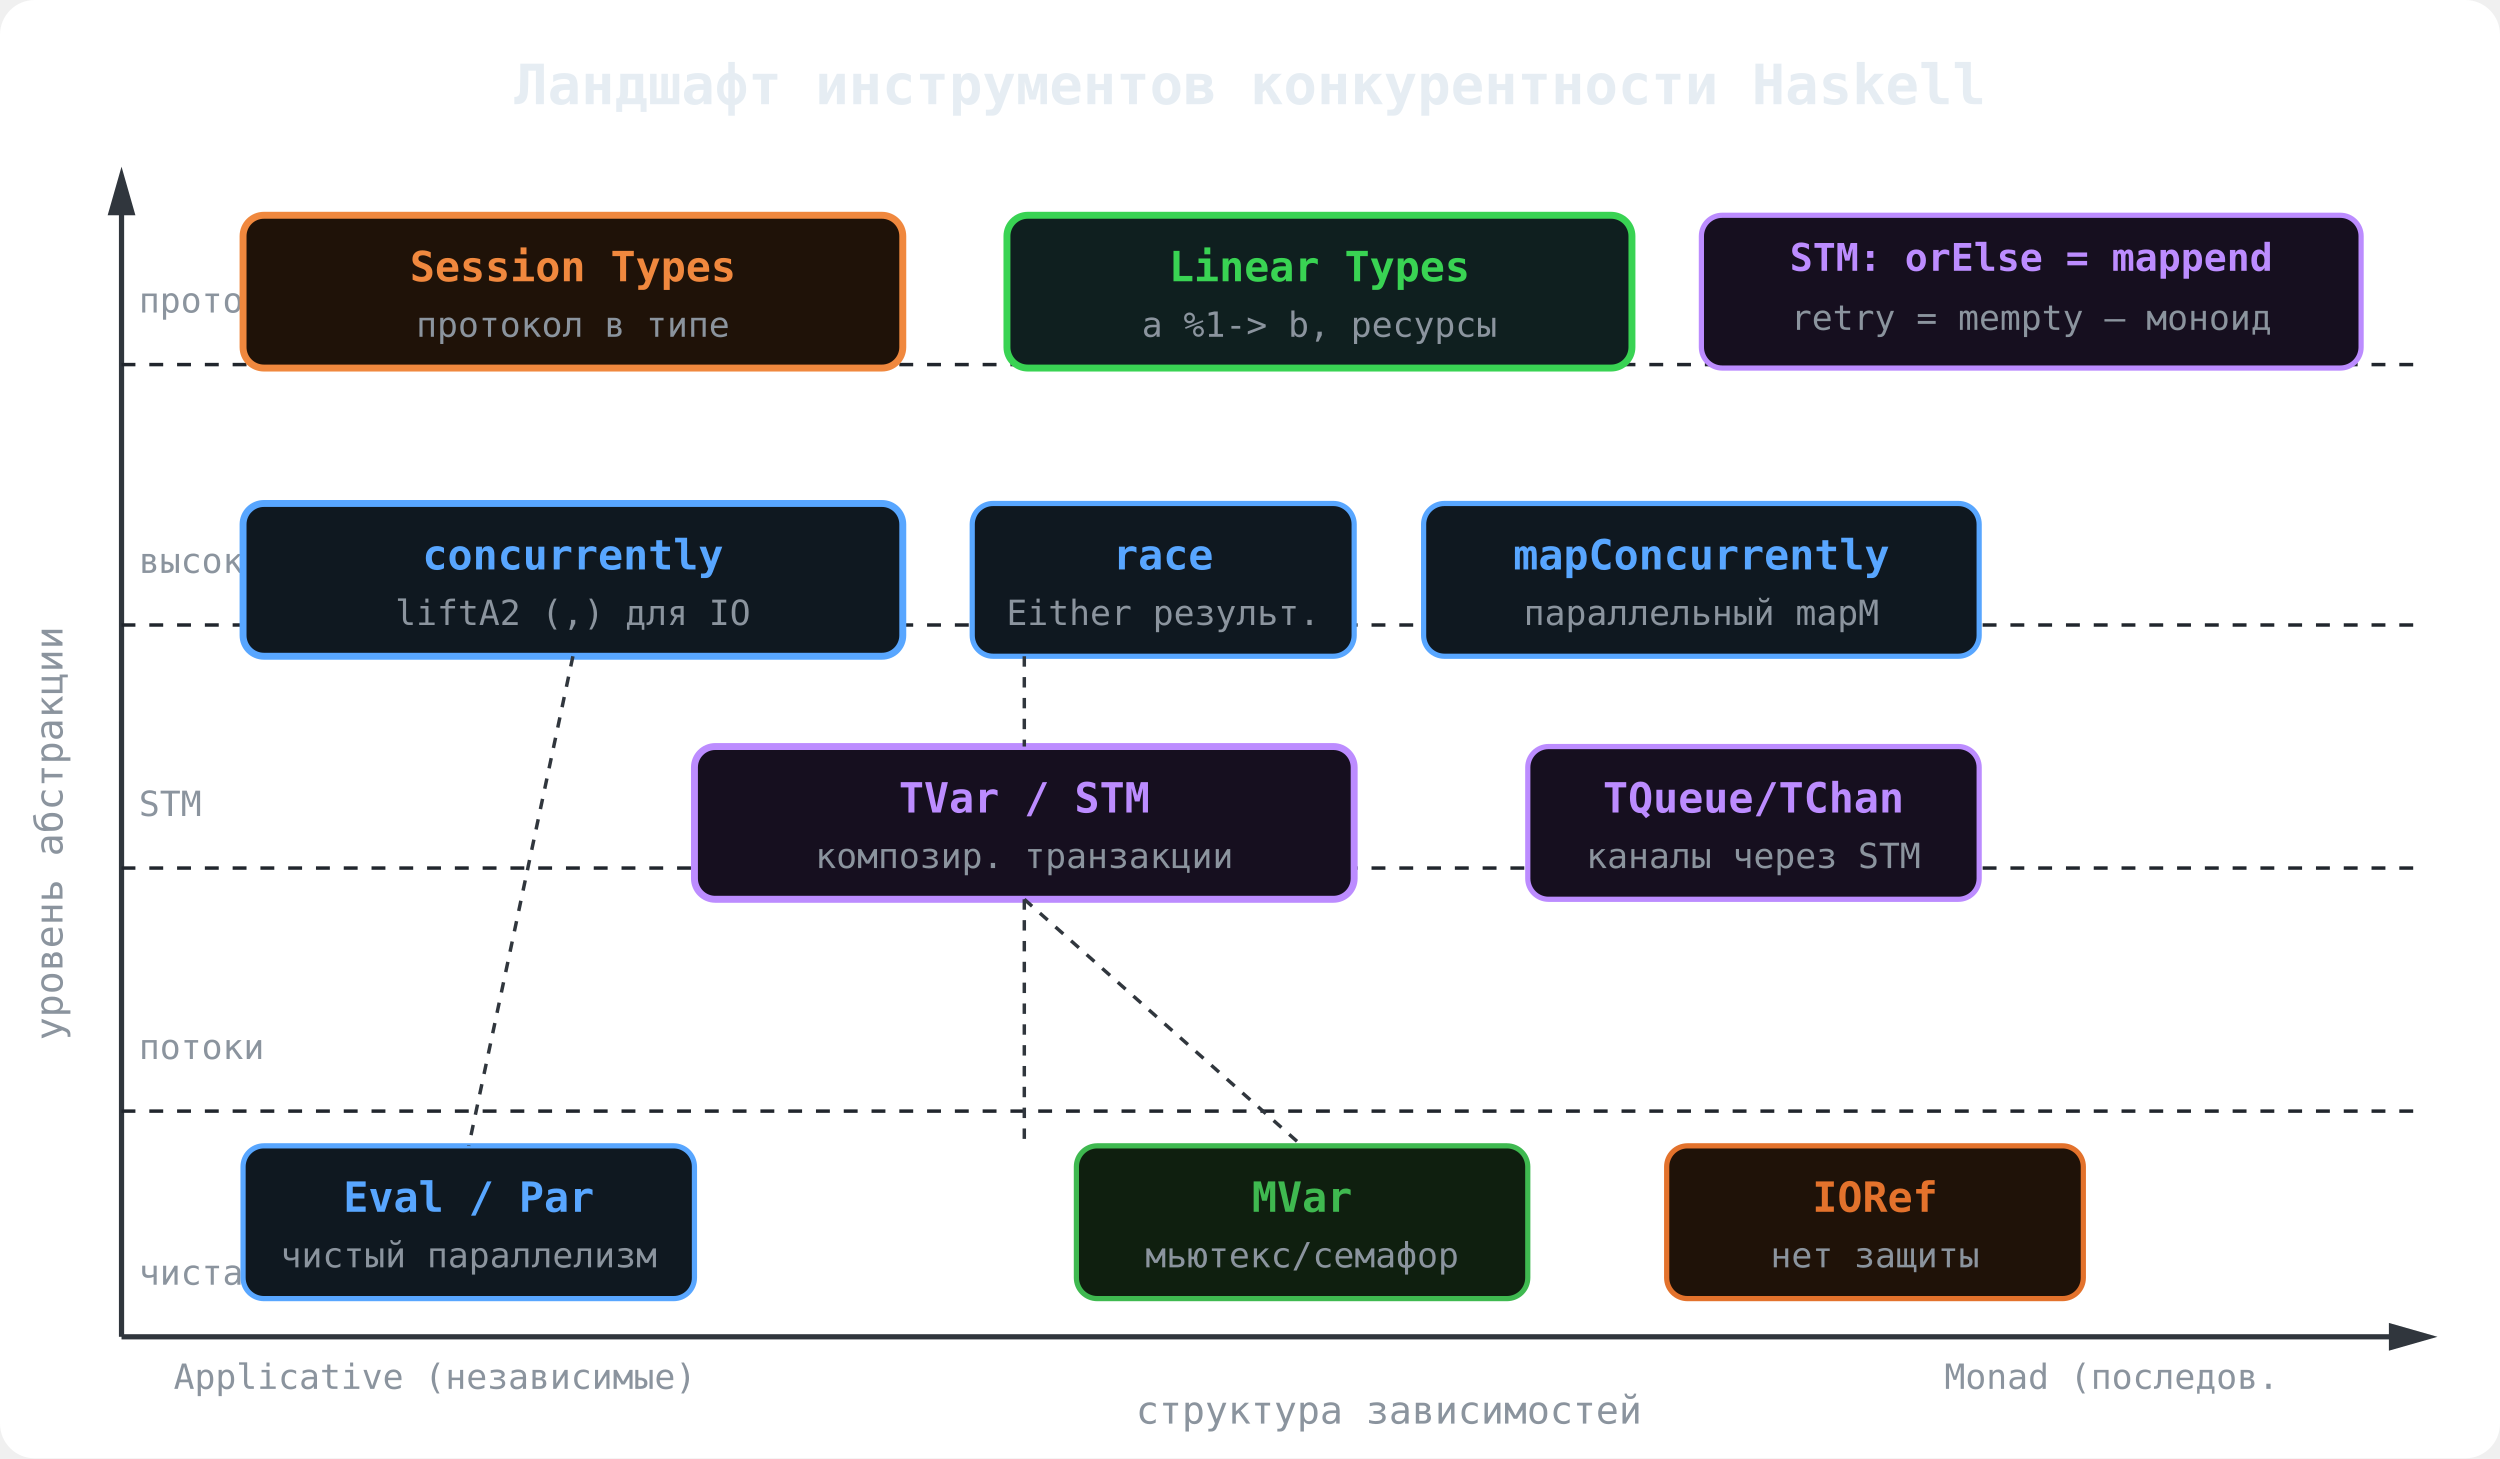
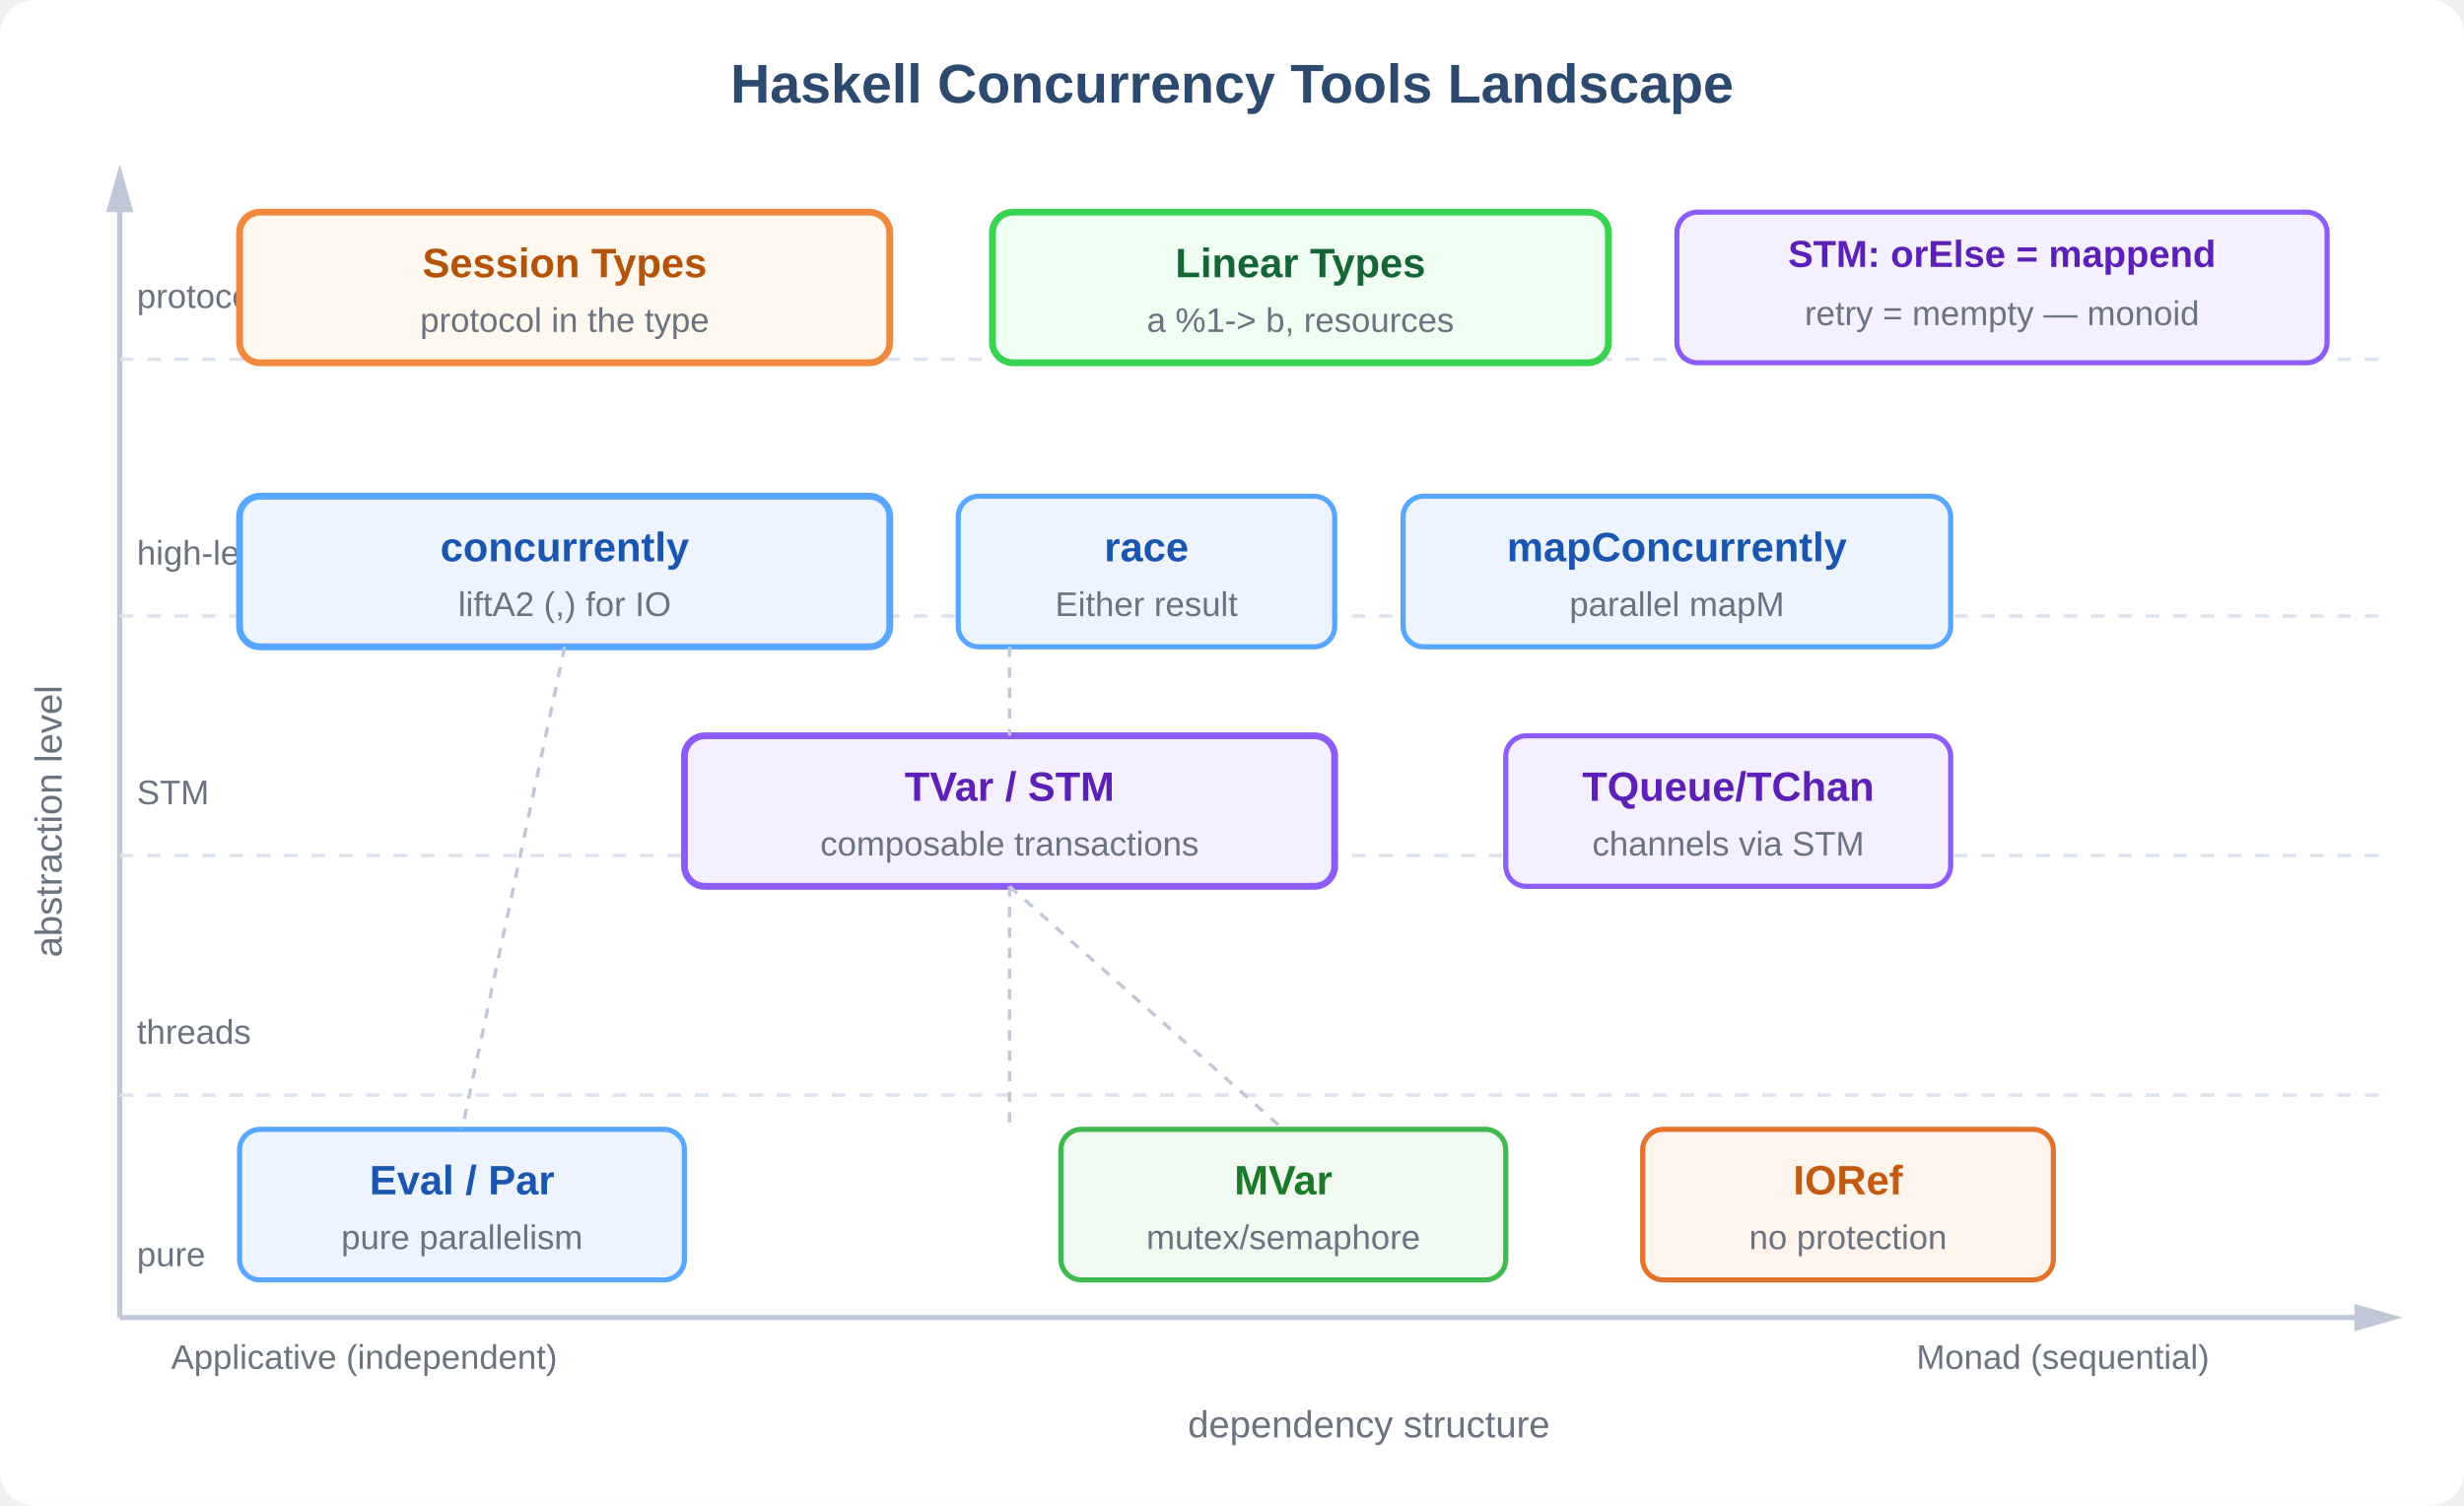
- <svg xmlns="http://www.w3.org/2000/svg" viewBox="0 0 720 420" font-family="monospace" font-size="13">
-   <rect width="720" height="420" fill="#ffffff" rx="10" />
-   <text x="360" y="30" fill="#e6edf3" font-size="16" font-weight="bold" text-anchor="middle">Ландшафт инструментов конкурентности Haskell</text>
-   <text x="18" y="240" fill="#8b949e" font-size="11" text-anchor="middle" transform="rotate(-90,18,240)">уровень абстракции</text>
-   <line x1="35" y1="55" x2="35" y2="385" stroke="#30363d" stroke-width="1.5" />
-   <polygon points="35,48 31,62 39,62" fill="#30363d" />
-   <text x="400" y="410" fill="#8b949e" font-size="11" text-anchor="middle">структура зависимостей</text>
-   <line x1="35" y1="385" x2="695" y2="385" stroke="#30363d" stroke-width="1.5" />
-   <polygon points="702,385 688,381 688,389" fill="#30363d" />
-   <text x="50" y="400" fill="#8b949e" font-size="10">Applicative (независимые)</text>
-   <text x="560" y="400" fill="#8b949e" font-size="10">Monad (последов.</text>
-   <text x="40" y="90" fill="#8b949e" font-size="10">протоколы</text>
-   <text x="40" y="165" fill="#8b949e" font-size="10">высокоур.</text>
-   <text x="40" y="235" fill="#8b949e" font-size="10">STM</text>
-   <text x="40" y="305" fill="#8b949e" font-size="10">потоки</text>
-   <text x="40" y="370" fill="#8b949e" font-size="10">чистая</text>
-   <line x1="35" y1="105" x2="695" y2="105" stroke="#21262d" stroke-width="1" stroke-dasharray="4,4" />
-   <line x1="35" y1="180" x2="695" y2="180" stroke="#21262d" stroke-width="1" stroke-dasharray="4,4" />
-   <line x1="35" y1="250" x2="695" y2="250" stroke="#21262d" stroke-width="1" stroke-dasharray="4,4" />
-   <line x1="35" y1="320" x2="695" y2="320" stroke="#21262d" stroke-width="1" stroke-dasharray="4,4" />
-   <rect x="480" y="330" width="120" height="44" rx="6" fill="#1f1208" stroke="#e3722c" stroke-width="1.5" />
-   <text x="540" y="349" fill="#e3722c" font-size="12" font-weight="bold" text-anchor="middle">IORef</text>
-   <text x="540" y="365" fill="#8b949e" font-size="10" text-anchor="middle">нет защиты</text>
-   <rect x="310" y="330" width="130" height="44" rx="6" fill="#0f1f0f" stroke="#3fb950" stroke-width="1.5" />
-   <text x="375" y="349" fill="#3fb950" font-size="12" font-weight="bold" text-anchor="middle">MVar</text>
-   <text x="375" y="365" fill="#8b949e" font-size="10" text-anchor="middle">мьютекс/семафор</text>
-   <rect x="70" y="330" width="130" height="44" rx="6" fill="#0f1820" stroke="#58a6ff" stroke-width="1.5" />
-   <text x="135" y="349" fill="#58a6ff" font-size="12" font-weight="bold" text-anchor="middle">Eval / Par</text>
-   <text x="135" y="365" fill="#8b949e" font-size="10" text-anchor="middle">чистый параллелизм</text>
-   <rect x="200" y="215" width="190" height="44" rx="6" fill="#160f1f" stroke="#bc8cff" stroke-width="2" />
-   <text x="295" y="234" fill="#bc8cff" font-size="12" font-weight="bold" text-anchor="middle">TVar / STM</text>
-   <text x="295" y="250" fill="#8b949e" font-size="10" text-anchor="middle">композир. транзакции</text>
-   <rect x="440" y="215" width="130" height="44" rx="6" fill="#160f1f" stroke="#bc8cff" stroke-width="1.5" />
-   <text x="505" y="234" fill="#bc8cff" font-size="12" font-weight="bold" text-anchor="middle">TQueue/TChan</text>
-   <text x="505" y="250" fill="#8b949e" font-size="10" text-anchor="middle">каналы через STM</text>
-   <rect x="70" y="145" width="190" height="44" rx="6" fill="#0f1820" stroke="#58a6ff" stroke-width="2" />
-   <text x="165" y="164" fill="#58a6ff" font-size="12" font-weight="bold" text-anchor="middle">concurrently</text>
-   <text x="165" y="180" fill="#8b949e" font-size="10" text-anchor="middle">liftA2 (,) для IO</text>
-   <rect x="280" y="145" width="110" height="44" rx="6" fill="#0f1820" stroke="#58a6ff" stroke-width="1.5" />
-   <text x="335" y="164" fill="#58a6ff" font-size="12" font-weight="bold" text-anchor="middle">race</text>
-   <text x="335" y="180" fill="#8b949e" font-size="10" text-anchor="middle">Either результ.</text>
-   <rect x="410" y="145" width="160" height="44" rx="6" fill="#0f1820" stroke="#58a6ff" stroke-width="1.5" />
-   <text x="490" y="164" fill="#58a6ff" font-size="12" font-weight="bold" text-anchor="middle">mapConcurrently</text>
-   <text x="490" y="180" fill="#8b949e" font-size="10" text-anchor="middle">параллельный mapM</text>
-   <rect x="70" y="62" width="190" height="44" rx="6" fill="#1f1208" stroke="#f0883e" stroke-width="2" />
-   <text x="165" y="81" fill="#f0883e" font-size="12" font-weight="bold" text-anchor="middle">Session Types</text>
-   <text x="165" y="97" fill="#8b949e" font-size="10" text-anchor="middle">протокол в типе</text>
-   <rect x="290" y="62" width="180" height="44" rx="6" fill="#0f1f1f" stroke="#39d353" stroke-width="2" />
-   <text x="380" y="81" fill="#39d353" font-size="12" font-weight="bold" text-anchor="middle">Linear Types</text>
-   <text x="380" y="97" fill="#8b949e" font-size="10" text-anchor="middle">a %1-&gt; b, ресурсы</text>
-   <rect x="490" y="62" width="190" height="44" rx="6" fill="#160f1f" stroke="#bc8cff" stroke-width="1.5" />
-   <text x="585" y="78" fill="#bc8cff" font-size="11" font-weight="bold" text-anchor="middle">STM: orElse = mappend</text>
-   <text x="585" y="95" fill="#8b949e" font-size="10" text-anchor="middle">retry = mempty — моноид</text>
-   <line x1="295" y1="259" x2="375" y2="330" stroke="#30363d" stroke-width="1" stroke-dasharray="3,3" />
-   <line x1="295" y1="259" x2="295" y2="330" stroke="#30363d" stroke-width="1" stroke-dasharray="3,3" />
-   <line x1="165" y1="189" x2="135" y2="330" stroke="#30363d" stroke-width="1" stroke-dasharray="3,3" />
-   <line x1="295" y1="189" x2="295" y2="215" stroke="#30363d" stroke-width="1" stroke-dasharray="3,3" />
+ <svg xmlns="http://www.w3.org/2000/svg" viewBox="0 0 720 440" font-family="monospace,Arial,sans-serif" font-size="13">
+   <rect width="720" height="440" fill="#ffffff" rx="10" />
+   <text x="360" y="30" fill="#2d4a6e" font-size="16" font-weight="bold" text-anchor="middle">Haskell Concurrency Tools Landscape</text>
+   <text x="18" y="240" fill="#6b7280" font-size="11" text-anchor="middle" transform="rotate(-90,18,240)">abstraction level</text>
+   <line x1="35" y1="55" x2="35" y2="385" stroke="#c0c8d8" stroke-width="1.5" />
+   <polygon points="35,48 31,62 39,62" fill="#c0c8d8" />
+   <text x="400" y="420" fill="#6b7280" font-size="11" text-anchor="middle">dependency structure</text>
+   <line x1="35" y1="385" x2="695" y2="385" stroke="#c0c8d8" stroke-width="1.5" />
+   <polygon points="702,385 688,381 688,389" fill="#c0c8d8" />
+   <text x="50" y="400" fill="#6b7280" font-size="10">Applicative (independent)</text>
+   <text x="560" y="400" fill="#6b7280" font-size="10">Monad (sequential)</text>
+   <text x="40" y="90" fill="#6b7280" font-size="10">protocols</text>
+   <text x="40" y="165" fill="#6b7280" font-size="10">high-level</text>
+   <text x="40" y="235" fill="#6b7280" font-size="10">STM</text>
+   <text x="40" y="305" fill="#6b7280" font-size="10">threads</text>
+   <text x="40" y="370" fill="#6b7280" font-size="10">pure</text>
+   <line x1="35" y1="105" x2="695" y2="105" stroke="#dde3ee" stroke-width="1" stroke-dasharray="4,4" />
+   <line x1="35" y1="180" x2="695" y2="180" stroke="#dde3ee" stroke-width="1" stroke-dasharray="4,4" />
+   <line x1="35" y1="250" x2="695" y2="250" stroke="#dde3ee" stroke-width="1" stroke-dasharray="4,4" />
+   <line x1="35" y1="320" x2="695" y2="320" stroke="#dde3ee" stroke-width="1" stroke-dasharray="4,4" />
+   <rect x="480" y="330" width="120" height="44" rx="6" fill="#fff4ec" stroke="#e3722c" stroke-width="1.5" />
+   <text x="540" y="349" fill="#c25a10" font-size="12" font-weight="bold" text-anchor="middle">IORef</text>
+   <text x="540" y="365" fill="#6b7280" font-size="10" text-anchor="middle">no protection</text>
+   <rect x="310" y="330" width="130" height="44" rx="6" fill="#f0faf0" stroke="#3fb950" stroke-width="1.5" />
+   <text x="375" y="349" fill="#1a7a2a" font-size="12" font-weight="bold" text-anchor="middle">MVar</text>
+   <text x="375" y="365" fill="#6b7280" font-size="10" text-anchor="middle">mutex/semaphore</text>
+   <rect x="70" y="330" width="130" height="44" rx="6" fill="#eef4ff" stroke="#58a6ff" stroke-width="1.5" />
+   <text x="135" y="349" fill="#1a56b0" font-size="12" font-weight="bold" text-anchor="middle">Eval / Par</text>
+   <text x="135" y="365" fill="#6b7280" font-size="10" text-anchor="middle">pure parallelism</text>
+   <rect x="200" y="215" width="190" height="44" rx="6" fill="#f5f0ff" stroke="#8b5cf6" stroke-width="2" />
+   <text x="295" y="234" fill="#5b21b6" font-size="12" font-weight="bold" text-anchor="middle">TVar / STM</text>
+   <text x="295" y="250" fill="#6b7280" font-size="10" text-anchor="middle">composable transactions</text>
+   <rect x="440" y="215" width="130" height="44" rx="6" fill="#f5f0ff" stroke="#8b5cf6" stroke-width="1.5" />
+   <text x="505" y="234" fill="#5b21b6" font-size="12" font-weight="bold" text-anchor="middle">TQueue/TChan</text>
+   <text x="505" y="250" fill="#6b7280" font-size="10" text-anchor="middle">channels via STM</text>
+   <rect x="70" y="145" width="190" height="44" rx="6" fill="#eef4ff" stroke="#58a6ff" stroke-width="2" />
+   <text x="165" y="164" fill="#1a56b0" font-size="12" font-weight="bold" text-anchor="middle">concurrently</text>
+   <text x="165" y="180" fill="#6b7280" font-size="10" text-anchor="middle">liftA2 (,) for IO</text>
+   <rect x="280" y="145" width="110" height="44" rx="6" fill="#eef4ff" stroke="#58a6ff" stroke-width="1.5" />
+   <text x="335" y="164" fill="#1a56b0" font-size="12" font-weight="bold" text-anchor="middle">race</text>
+   <text x="335" y="180" fill="#6b7280" font-size="10" text-anchor="middle">Either result</text>
+   <rect x="410" y="145" width="160" height="44" rx="6" fill="#eef4ff" stroke="#58a6ff" stroke-width="1.5" />
+   <text x="490" y="164" fill="#1a56b0" font-size="12" font-weight="bold" text-anchor="middle">mapConcurrently</text>
+   <text x="490" y="180" fill="#6b7280" font-size="10" text-anchor="middle">parallel mapM</text>
+   <rect x="70" y="62" width="190" height="44" rx="6" fill="#fff8ee" stroke="#f0883e" stroke-width="2" />
+   <text x="165" y="81" fill="#b45309" font-size="12" font-weight="bold" text-anchor="middle">Session Types</text>
+   <text x="165" y="97" fill="#6b7280" font-size="10" text-anchor="middle">protocol in the type</text>
+   <rect x="290" y="62" width="180" height="44" rx="6" fill="#f0fff4" stroke="#39d353" stroke-width="2" />
+   <text x="380" y="81" fill="#166534" font-size="12" font-weight="bold" text-anchor="middle">Linear Types</text>
+   <text x="380" y="97" fill="#6b7280" font-size="10" text-anchor="middle">a %1-&gt; b, resources</text>
+   <rect x="490" y="62" width="190" height="44" rx="6" fill="#f5f0ff" stroke="#8b5cf6" stroke-width="1.5" />
+   <text x="585" y="78" fill="#5b21b6" font-size="11" font-weight="bold" text-anchor="middle">STM: orElse = mappend</text>
+   <text x="585" y="95" fill="#6b7280" font-size="10" text-anchor="middle">retry = mempty — monoid</text>
+   <line x1="295" y1="259" x2="375" y2="330" stroke="#c0c8d8" stroke-width="1" stroke-dasharray="3,3" />
+   <line x1="295" y1="259" x2="295" y2="330" stroke="#c0c8d8" stroke-width="1" stroke-dasharray="3,3" />
+   <line x1="165" y1="189" x2="135" y2="330" stroke="#c0c8d8" stroke-width="1" stroke-dasharray="3,3" />
+   <line x1="295" y1="189" x2="295" y2="215" stroke="#c0c8d8" stroke-width="1" stroke-dasharray="3,3" />
</svg>
